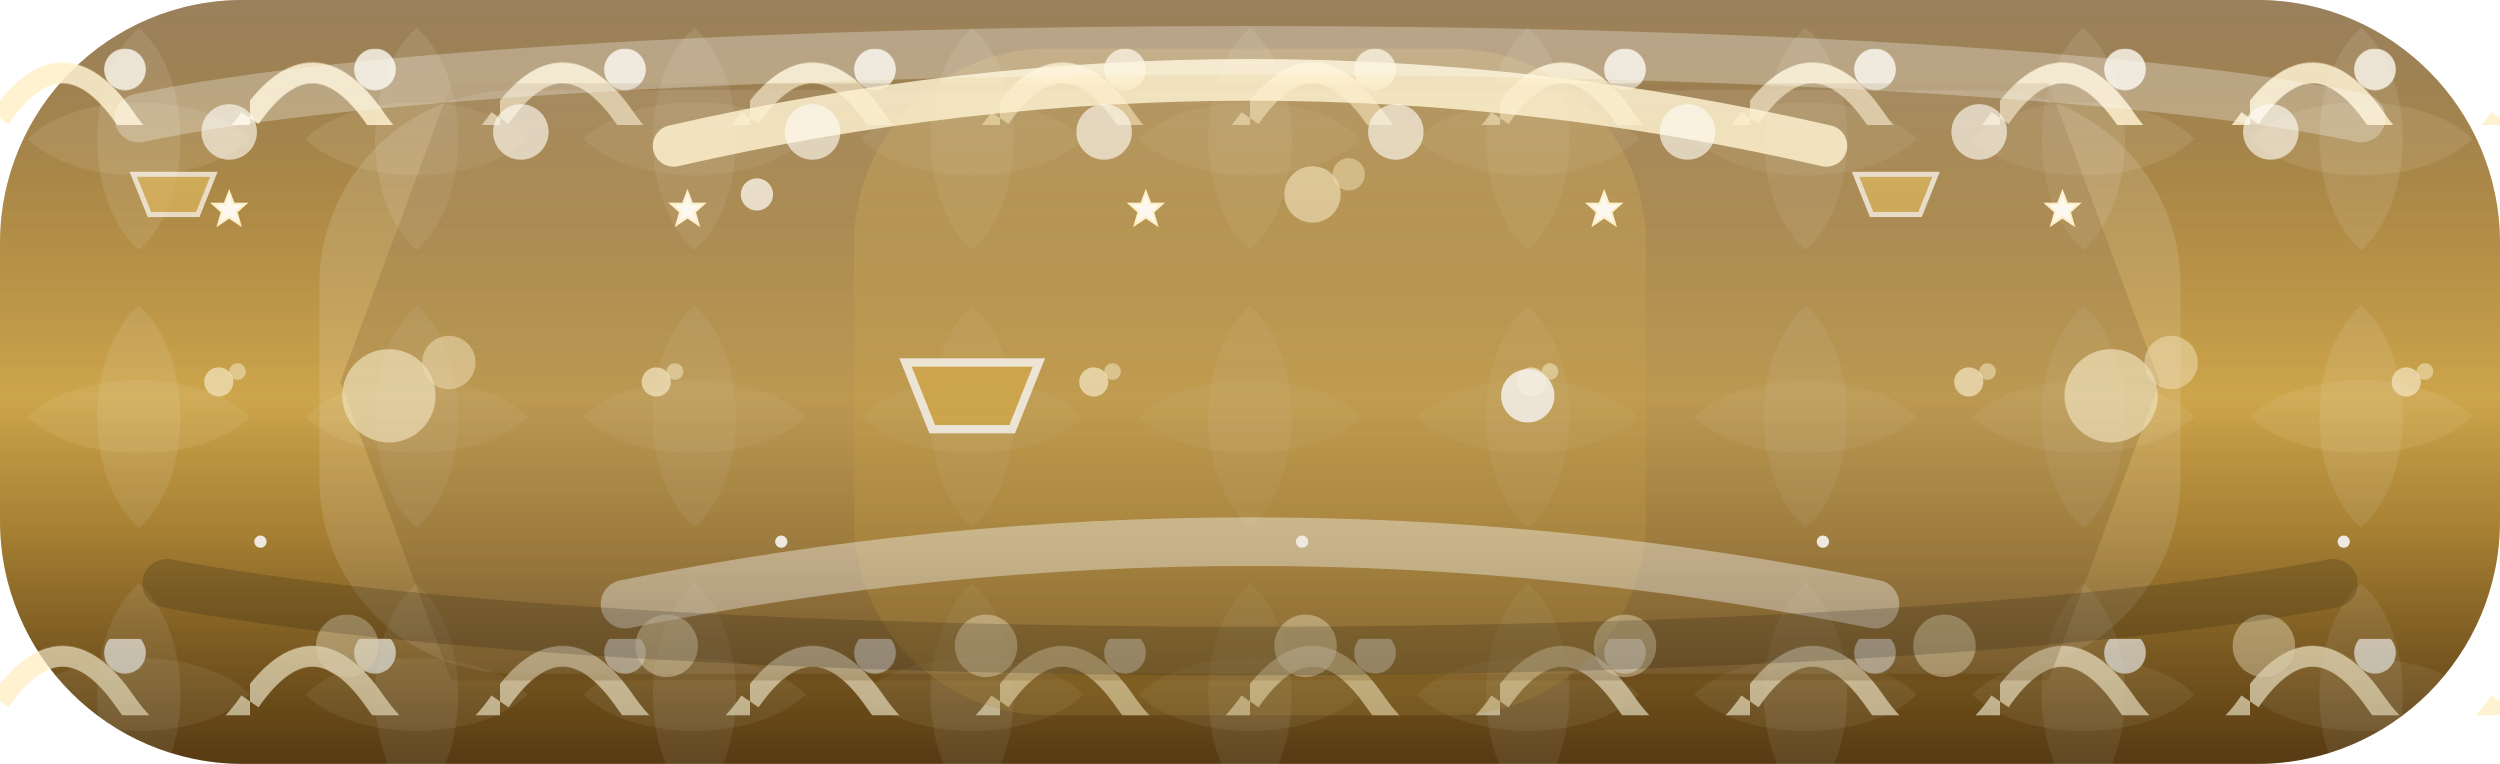
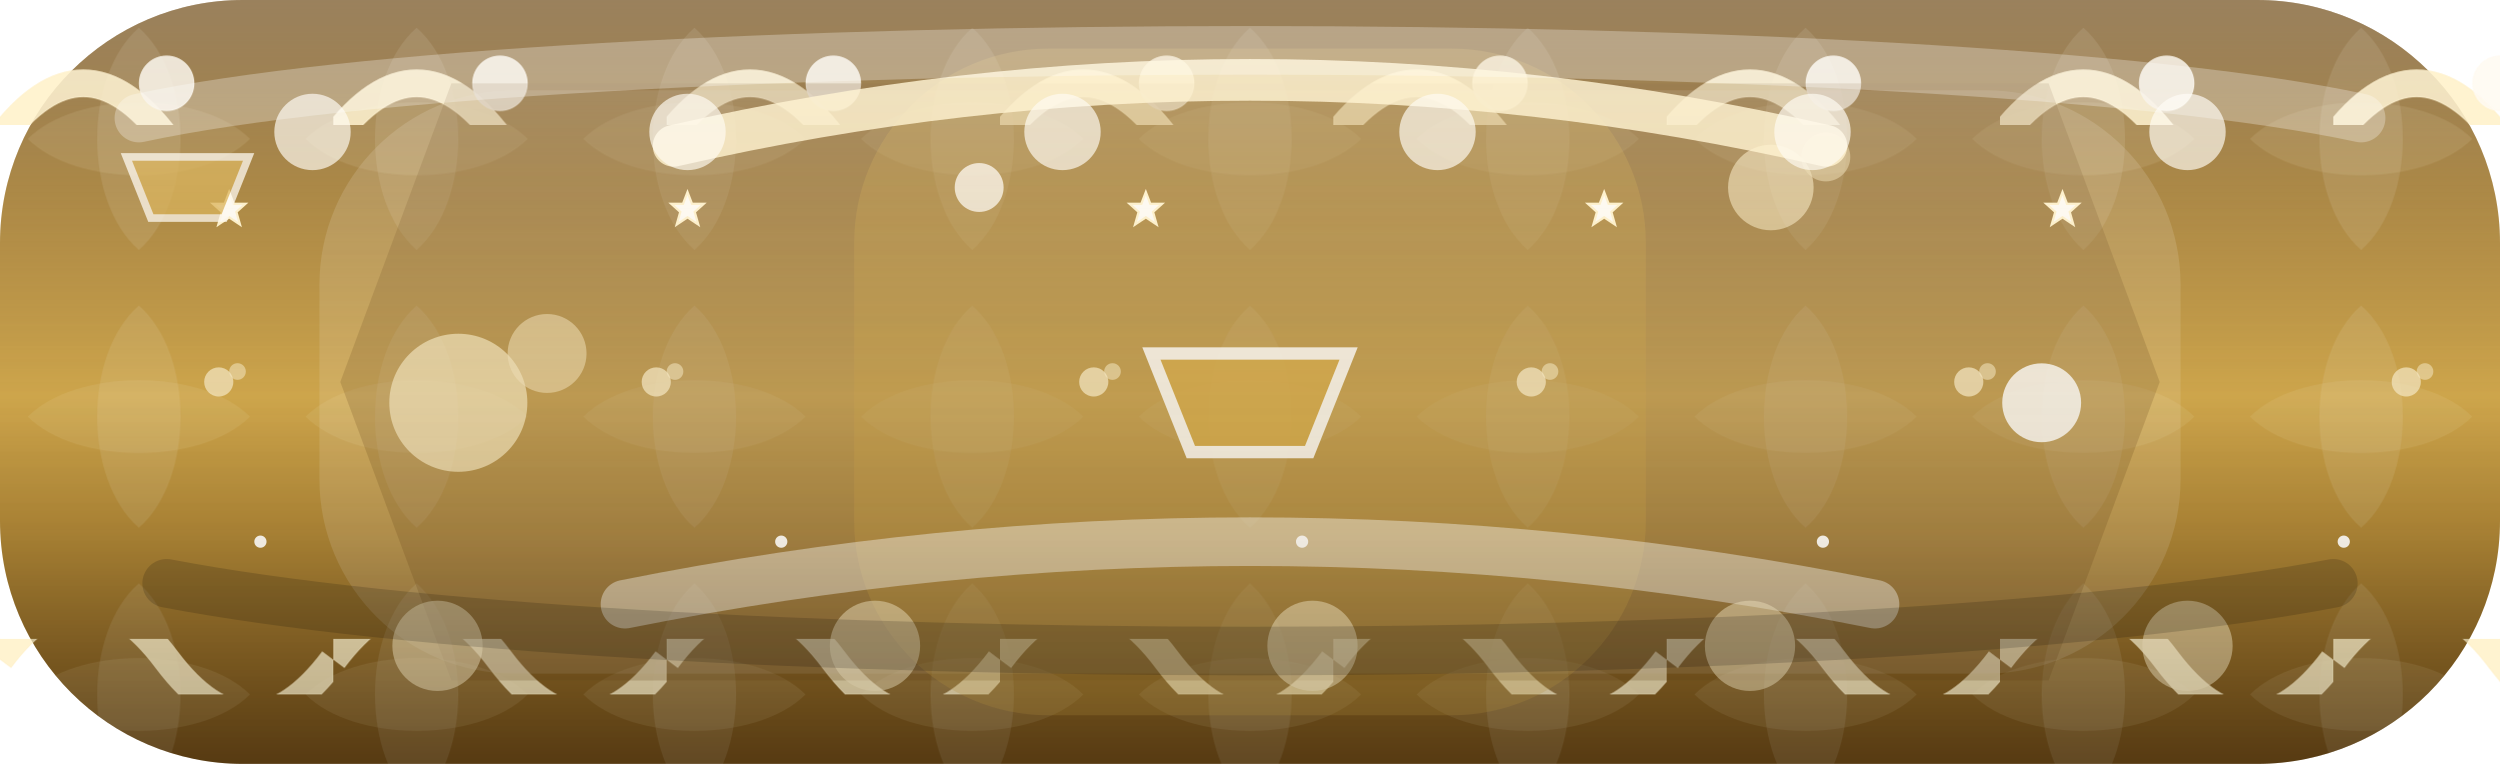
<svg xmlns="http://www.w3.org/2000/svg" width="720" height="220" viewBox="0 0 720 220">
  <defs>
    <linearGradient id="bg" x1="0" y1="0" x2="0" y2="1">
      <stop offset="0%" stop-color="#6f4b17" />
      <stop offset="52%" stop-color="#d7ab49" />
      <stop offset="100%" stop-color="#6f4b17" />
    </linearGradient>
    <linearGradient id="satin" x1="0" y1="0" x2="0" y2="1">
      <stop offset="0%" stop-color="rgba(255,255,255,0.30)" />
      <stop offset="24%" stop-color="rgba(255,255,255,0.12)" />
      <stop offset="70%" stop-color="rgba(0,0,0,0.06)" />
      <stop offset="100%" stop-color="rgba(0,0,0,0.22)" />
    </linearGradient>
    <pattern id="brocade-reveillon" width="80" height="80" patternUnits="userSpaceOnUse">
      <path d="M 40 8 C 56 22, 56 58, 40 72 C 24 58, 24 22, 40 8 Z" fill="#fffaf0" opacity="0.10" />
      <path d="M 8 40 C 22 26, 58 26, 72 40 C 58 54, 22 54, 8 40 Z" fill="#fff0c7" opacity="0.10" />
    </pattern>
-     <pattern id="trim-reveillon" width="72" height="42" patternUnits="userSpaceOnUse">
-       <path d="M 0 34 Q 18 8 36 34 T 72 34" stroke="#fff0c7" stroke-width="6" fill="none" opacity="0.92" />
-       <circle cx="36" cy="20" r="6" fill="#fffaf0" opacity="0.86" />
+     <pattern id="trim-reveillon" width="96" height="50" patternUnits="userSpaceOnUse">
+       <path d="M 0 40 Q 24 8 48 40 T 96 40" stroke="#fff0c7" stroke-width="8" fill="none" opacity="0.94" />
+       <circle cx="48" cy="24" r="8" fill="#fffaf0" opacity="0.9" />
    </pattern>
  </defs>
  <rect width="720" height="220" rx="70" fill="url(#bg)" />
  <rect x="0" y="0" width="720" height="220" rx="70" fill="url(#brocade-reveillon)" />
  <rect x="0" y="14" width="720" height="22" fill="url(#trim-reveillon)" opacity="0.90" />
  <rect x="0" y="184" width="720" height="22" fill="url(#trim-reveillon)" opacity="0.90" />
  <rect x="92" y="26" width="536" height="168" rx="56" fill="#fffaf0" opacity="0.14" />
  <path d="M 130 24 L 590 24 L 622 110 L 590 196 L 130 196 L 98 110 Z" fill="#6f4b17" opacity="0.22" />
  <rect x="246" y="14" width="228" height="192" rx="56" fill="#d7ab49" opacity="0.24" />
  <path d="M 194 42 Q 360 4 526 42" stroke="#fff0c7" stroke-width="12" fill="none" stroke-linecap="round" opacity="0.82" />
  <path d="M 180 174 Q 360 138 540 174" stroke="#fffaf0" stroke-width="14" fill="none" stroke-linecap="round" opacity="0.46" />
  <g transform="translate(63 110)">
    <circle r="4.2" fill="#fff0c7" opacity="0.72" />
    <circle cx="5.4" cy="-3" r="2.4" fill="#fff0c7" opacity="0.55" />
  </g>
  <g transform="translate(189 110)">
    <circle r="4.2" fill="#fff0c7" opacity="0.72" />
    <circle cx="5.4" cy="-3" r="2.4" fill="#fff0c7" opacity="0.55" />
  </g>
  <g transform="translate(315 110)">
    <circle r="4.2" fill="#fff0c7" opacity="0.72" />
    <circle cx="5.4" cy="-3" r="2.4" fill="#fff0c7" opacity="0.55" />
  </g>
  <g transform="translate(441 110)">
    <circle r="4.2" fill="#fff0c7" opacity="0.72" />
    <circle cx="5.4" cy="-3" r="2.4" fill="#fff0c7" opacity="0.55" />
  </g>
  <g transform="translate(567 110)">
    <circle r="4.2" fill="#fff0c7" opacity="0.72" />
    <circle cx="5.4" cy="-3" r="2.4" fill="#fff0c7" opacity="0.55" />
  </g>
  <g transform="translate(693 110)">
    <circle r="4.2" fill="#fff0c7" opacity="0.72" />
    <circle cx="5.4" cy="-3" r="2.4" fill="#fff0c7" opacity="0.55" />
  </g>
  <g transform="translate(66 60)">
    <path d="M 0 -4.68 L 1.3 -1.3 L 4.68 -1.3 L 2.08 1.04 L 3.12 4.68 L 0 2.6 L -3.12 4.68 L -2.08 1.04 L -4.68 -1.3 L -1.3 -1.3 Z" fill="#fffaf0" stroke="#fff0c7" stroke-width="0.65" />
  </g>
  <g transform="translate(198 60)">
    <path d="M 0 -4.68 L 1.3 -1.3 L 4.68 -1.3 L 2.08 1.04 L 3.12 4.68 L 0 2.6 L -3.12 4.68 L -2.08 1.04 L -4.68 -1.3 L -1.3 -1.3 Z" fill="#fffaf0" stroke="#fff0c7" stroke-width="0.65" />
  </g>
  <g transform="translate(330 60)">
    <path d="M 0 -4.68 L 1.3 -1.3 L 4.68 -1.3 L 2.08 1.04 L 3.12 4.68 L 0 2.6 L -3.12 4.68 L -2.08 1.04 L -4.68 -1.3 L -1.3 -1.3 Z" fill="#fffaf0" stroke="#fff0c7" stroke-width="0.65" />
  </g>
  <g transform="translate(462 60)">
    <path d="M 0 -4.68 L 1.3 -1.3 L 4.68 -1.3 L 2.08 1.04 L 3.12 4.68 L 0 2.6 L -3.12 4.68 L -2.08 1.04 L -4.68 -1.3 L -1.3 -1.3 Z" fill="#fffaf0" stroke="#fff0c7" stroke-width="0.65" />
  </g>
  <g transform="translate(594 60)">
    <path d="M 0 -4.68 L 1.3 -1.3 L 4.68 -1.3 L 2.08 1.04 L 3.12 4.68 L 0 2.6 L -3.12 4.68 L -2.08 1.04 L -4.68 -1.3 L -1.3 -1.3 Z" fill="#fffaf0" stroke="#fff0c7" stroke-width="0.65" />
  </g>
  <circle cx="75" cy="156" r="1.76" fill="#fffaf0" />
  <circle cx="225" cy="156" r="1.76" fill="#fffaf0" />
  <circle cx="375" cy="156" r="1.76" fill="#fffaf0" />
  <circle cx="525" cy="156" r="1.76" fill="#fffaf0" />
  <circle cx="675" cy="156" r="1.76" fill="#fffaf0" />
  <g opacity="0.74">
-     <g transform="translate(50 56)">
-       <path d="M -11.6 -5.8 L 11.6 -5.8 L 6.96 5.8 L -6.96 5.8 Z" fill="#d7ab49" stroke="#fffaf0" stroke-width="1.45" />
+     <g transform="translate(54 54)">
+       <path d="M -17.6 -8.8 L 17.6 -8.8 L 10.56 8.8 L -10.56 8.8 Z" fill="#d7ab49" stroke="#fffaf0" stroke-width="2.2" />
    </g>
-     <circle cx="218" cy="56" r="4.64" fill="#fffaf0" />
-     <g transform="translate(378 56)">
-       <circle r="8.12" fill="#fff0c7" opacity="0.72" />
-       <circle cx="10.44" cy="-5.8" r="4.64" fill="#fff0c7" opacity="0.55" />
-     </g>
-     <g transform="translate(546 56)">
-       <path d="M -11.6 -5.8 L 11.6 -5.8 L 6.96 5.8 L -6.96 5.8 Z" fill="#d7ab49" stroke="#fffaf0" stroke-width="1.45" />
+     <circle cx="282" cy="54" r="7.04" fill="#fffaf0" />
+     <g transform="translate(510 54)">
+       <circle r="12.32" fill="#fff0c7" opacity="0.72" />
+       <circle cx="15.84" cy="-8.8" r="7.04" fill="#fff0c7" opacity="0.55" />
    </g>
  </g>
  <g opacity="0.88">
-     <g transform="translate(112 114)">
-       <circle r="13.44" fill="#fff0c7" opacity="0.72" />
-       <circle cx="17.28" cy="-9.6" r="7.68" fill="#fff0c7" opacity="0.55" />
+     <g transform="translate(132 116)">
+       <circle r="19.88" fill="#fff0c7" opacity="0.72" />
+       <circle cx="25.56" cy="-14.2" r="11.36" fill="#fff0c7" opacity="0.55" />
    </g>
-     <g transform="translate(280 114)">
-       <path d="M -19.2 -9.6 L 19.2 -9.6 L 11.52 9.6 L -11.52 9.6 Z" fill="#d7ab49" stroke="#fffaf0" stroke-width="2.4" />
+     <g transform="translate(360 116)">
+       <path d="M -28.4 -14.2 L 28.4 -14.2 L 17.04 14.2 L -17.04 14.2 Z" fill="#d7ab49" stroke="#fffaf0" stroke-width="3.55" />
    </g>
-     <circle cx="440" cy="114" r="7.68" fill="#fffaf0" />
-     <g transform="translate(608 114)">
-       <circle r="13.44" fill="#fff0c7" opacity="0.72" />
-       <circle cx="17.28" cy="-9.6" r="7.68" fill="#fff0c7" opacity="0.55" />
-     </g>
+     <circle cx="588" cy="116" r="11.36" fill="#fffaf0" />
  </g>
  <g opacity="0.82">
-     <circle cx="66" cy="38" r="8" fill="#fffaf0" opacity="0.78" />
-     <circle cx="150" cy="38" r="8" fill="#fffaf0" opacity="0.78" />
-     <circle cx="234" cy="38" r="8" fill="#fffaf0" opacity="0.78" />
-     <circle cx="318" cy="38" r="8" fill="#fffaf0" opacity="0.78" />
-     <circle cx="402" cy="38" r="8" fill="#fffaf0" opacity="0.78" />
-     <circle cx="486" cy="38" r="8" fill="#fffaf0" opacity="0.78" />
-     <circle cx="570" cy="38" r="8" fill="#fffaf0" opacity="0.78" />
-     <circle cx="654" cy="38" r="8" fill="#fffaf0" opacity="0.78" />
+     <circle cx="90" cy="38" r="11" fill="#fffaf0" opacity="0.82" />
+     <circle cx="198" cy="38" r="11" fill="#fffaf0" opacity="0.82" />
+     <circle cx="306" cy="38" r="11" fill="#fffaf0" opacity="0.82" />
+     <circle cx="414" cy="38" r="11" fill="#fffaf0" opacity="0.82" />
+     <circle cx="522" cy="38" r="11" fill="#fffaf0" opacity="0.82" />
+     <circle cx="630" cy="38" r="11" fill="#fffaf0" opacity="0.82" />
  </g>
  <g opacity="0.72">
-     <circle cx="100" cy="186" r="9" fill="#fff0c7" opacity="0.68" />
-     <circle cx="192" cy="186" r="9" fill="#fff0c7" opacity="0.68" />
-     <circle cx="284" cy="186" r="9" fill="#fff0c7" opacity="0.68" />
-     <circle cx="376" cy="186" r="9" fill="#fff0c7" opacity="0.68" />
-     <circle cx="468" cy="186" r="9" fill="#fff0c7" opacity="0.68" />
-     <circle cx="560" cy="186" r="9" fill="#fff0c7" opacity="0.68" />
-     <circle cx="652" cy="186" r="9" fill="#fff0c7" opacity="0.68" />
+     <circle cx="126" cy="186" r="13" fill="#fff0c7" opacity="0.72" />
+     <circle cx="252" cy="186" r="13" fill="#fff0c7" opacity="0.72" />
+     <circle cx="378" cy="186" r="13" fill="#fff0c7" opacity="0.72" />
+     <circle cx="504" cy="186" r="13" fill="#fff0c7" opacity="0.72" />
+     <circle cx="630" cy="186" r="13" fill="#fff0c7" opacity="0.72" />
  </g>
  <rect x="0" y="0" width="720" height="220" rx="70" fill="url(#satin)" />
  <path d="M 40 34 C 160 8, 560 8, 680 34" stroke="rgba(255,255,255,0.28)" stroke-width="14" stroke-linecap="round" fill="none" />
  <path d="M 48 168 C 184 194, 536 194, 672 168" stroke="rgba(0,0,0,0.16)" stroke-width="14" stroke-linecap="round" fill="none" />
</svg>
